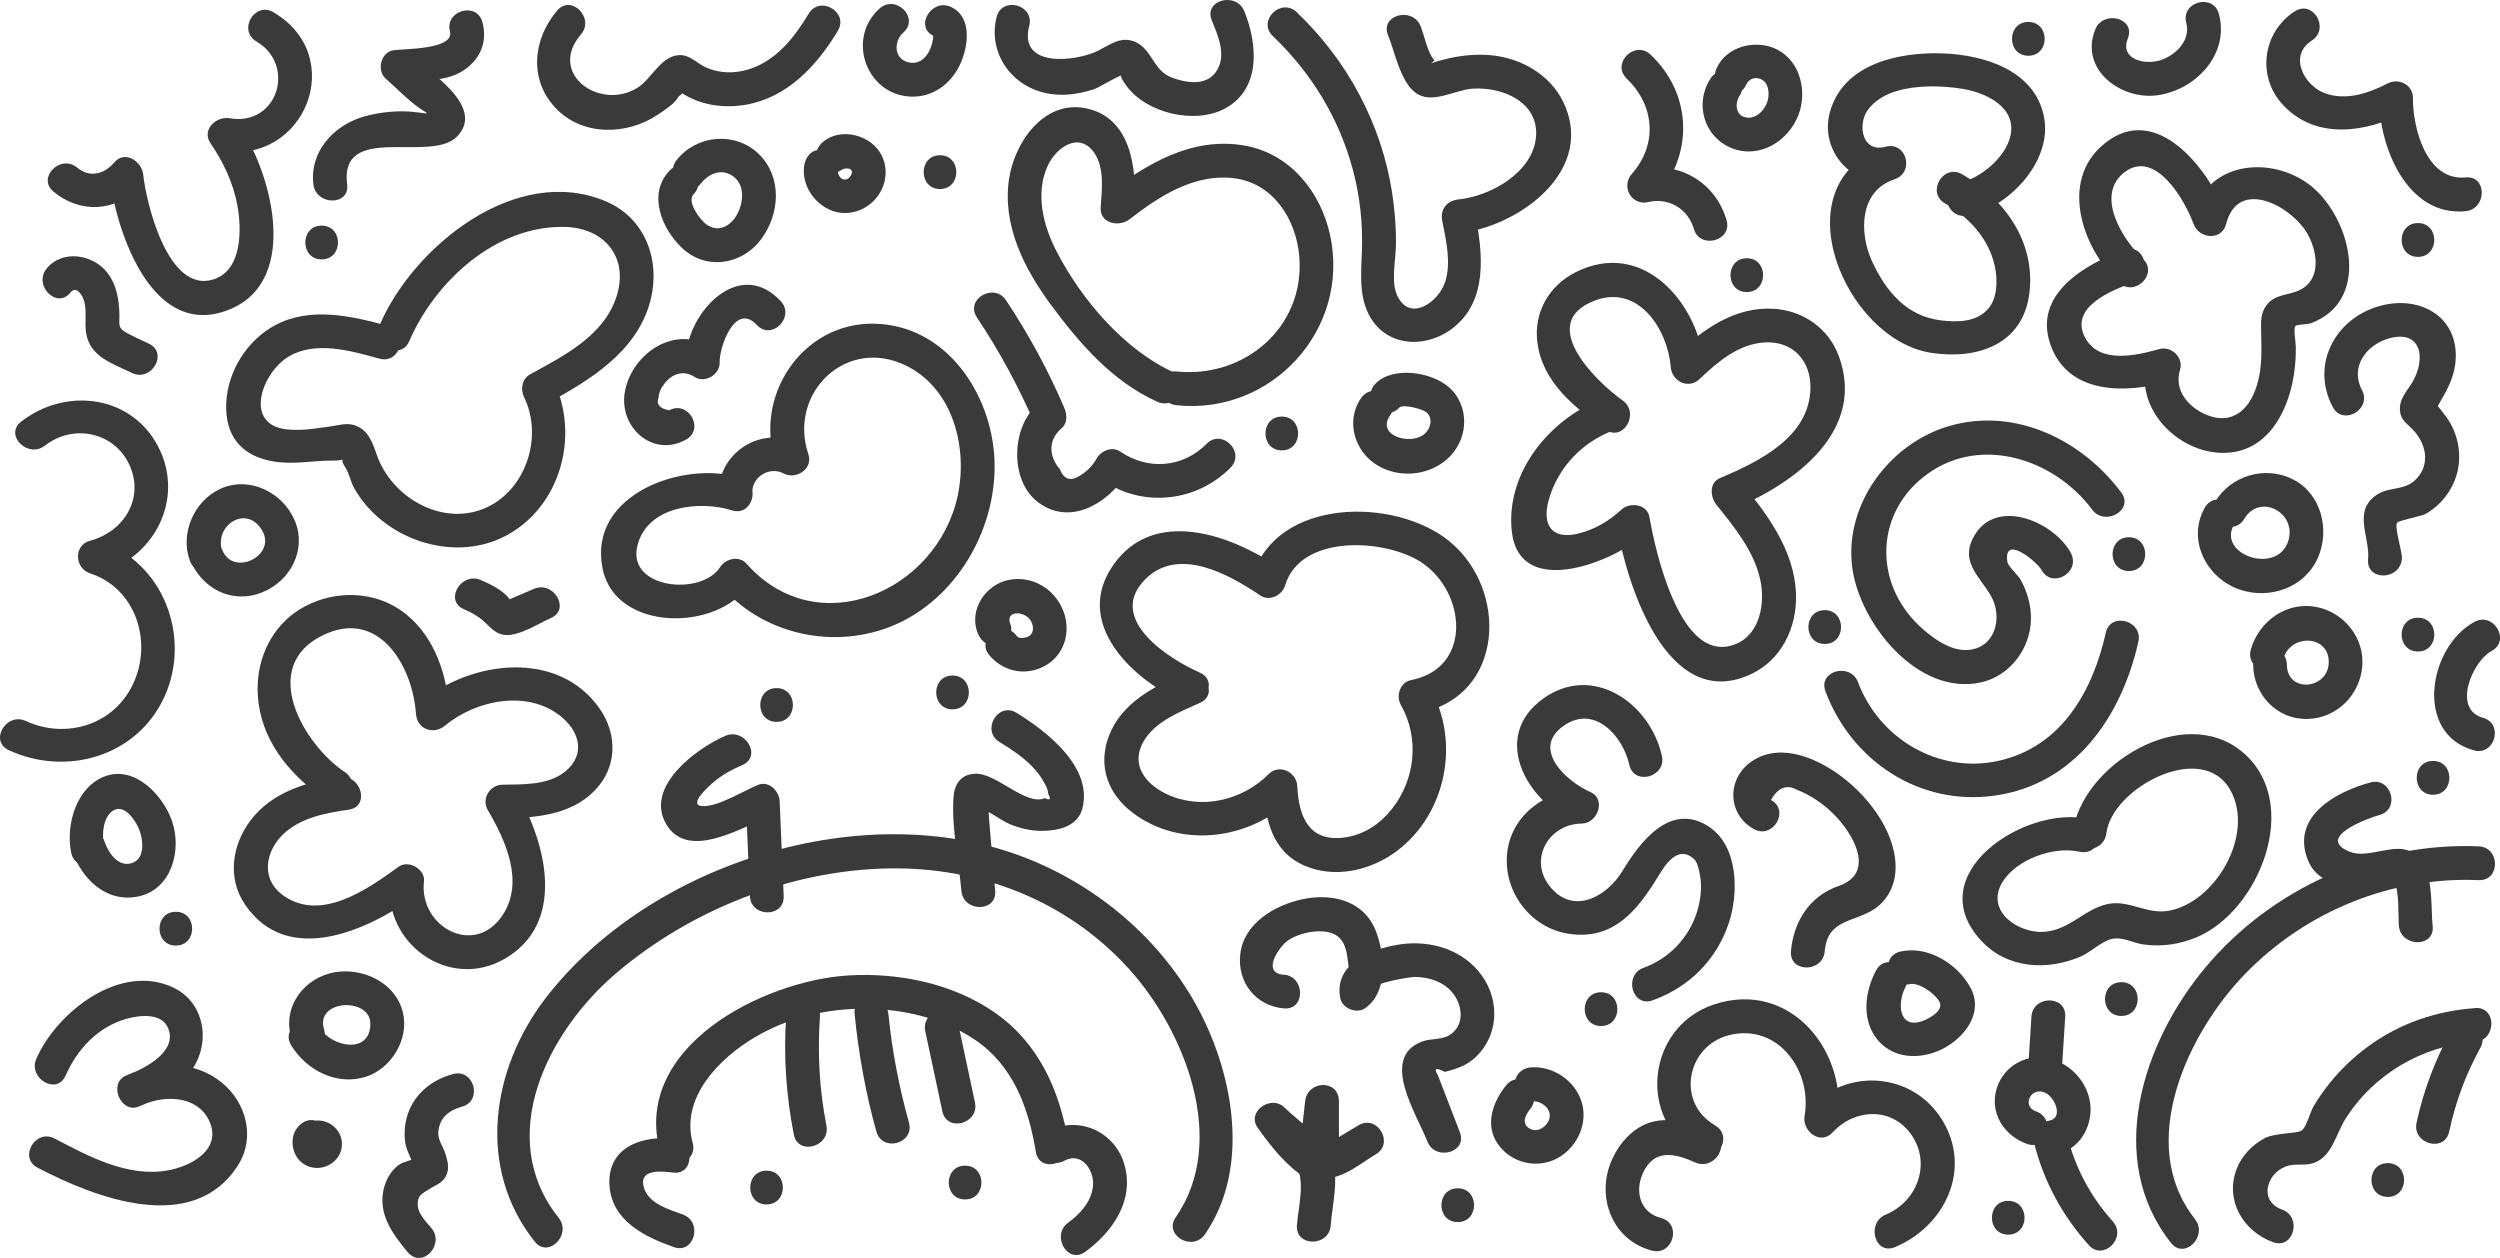
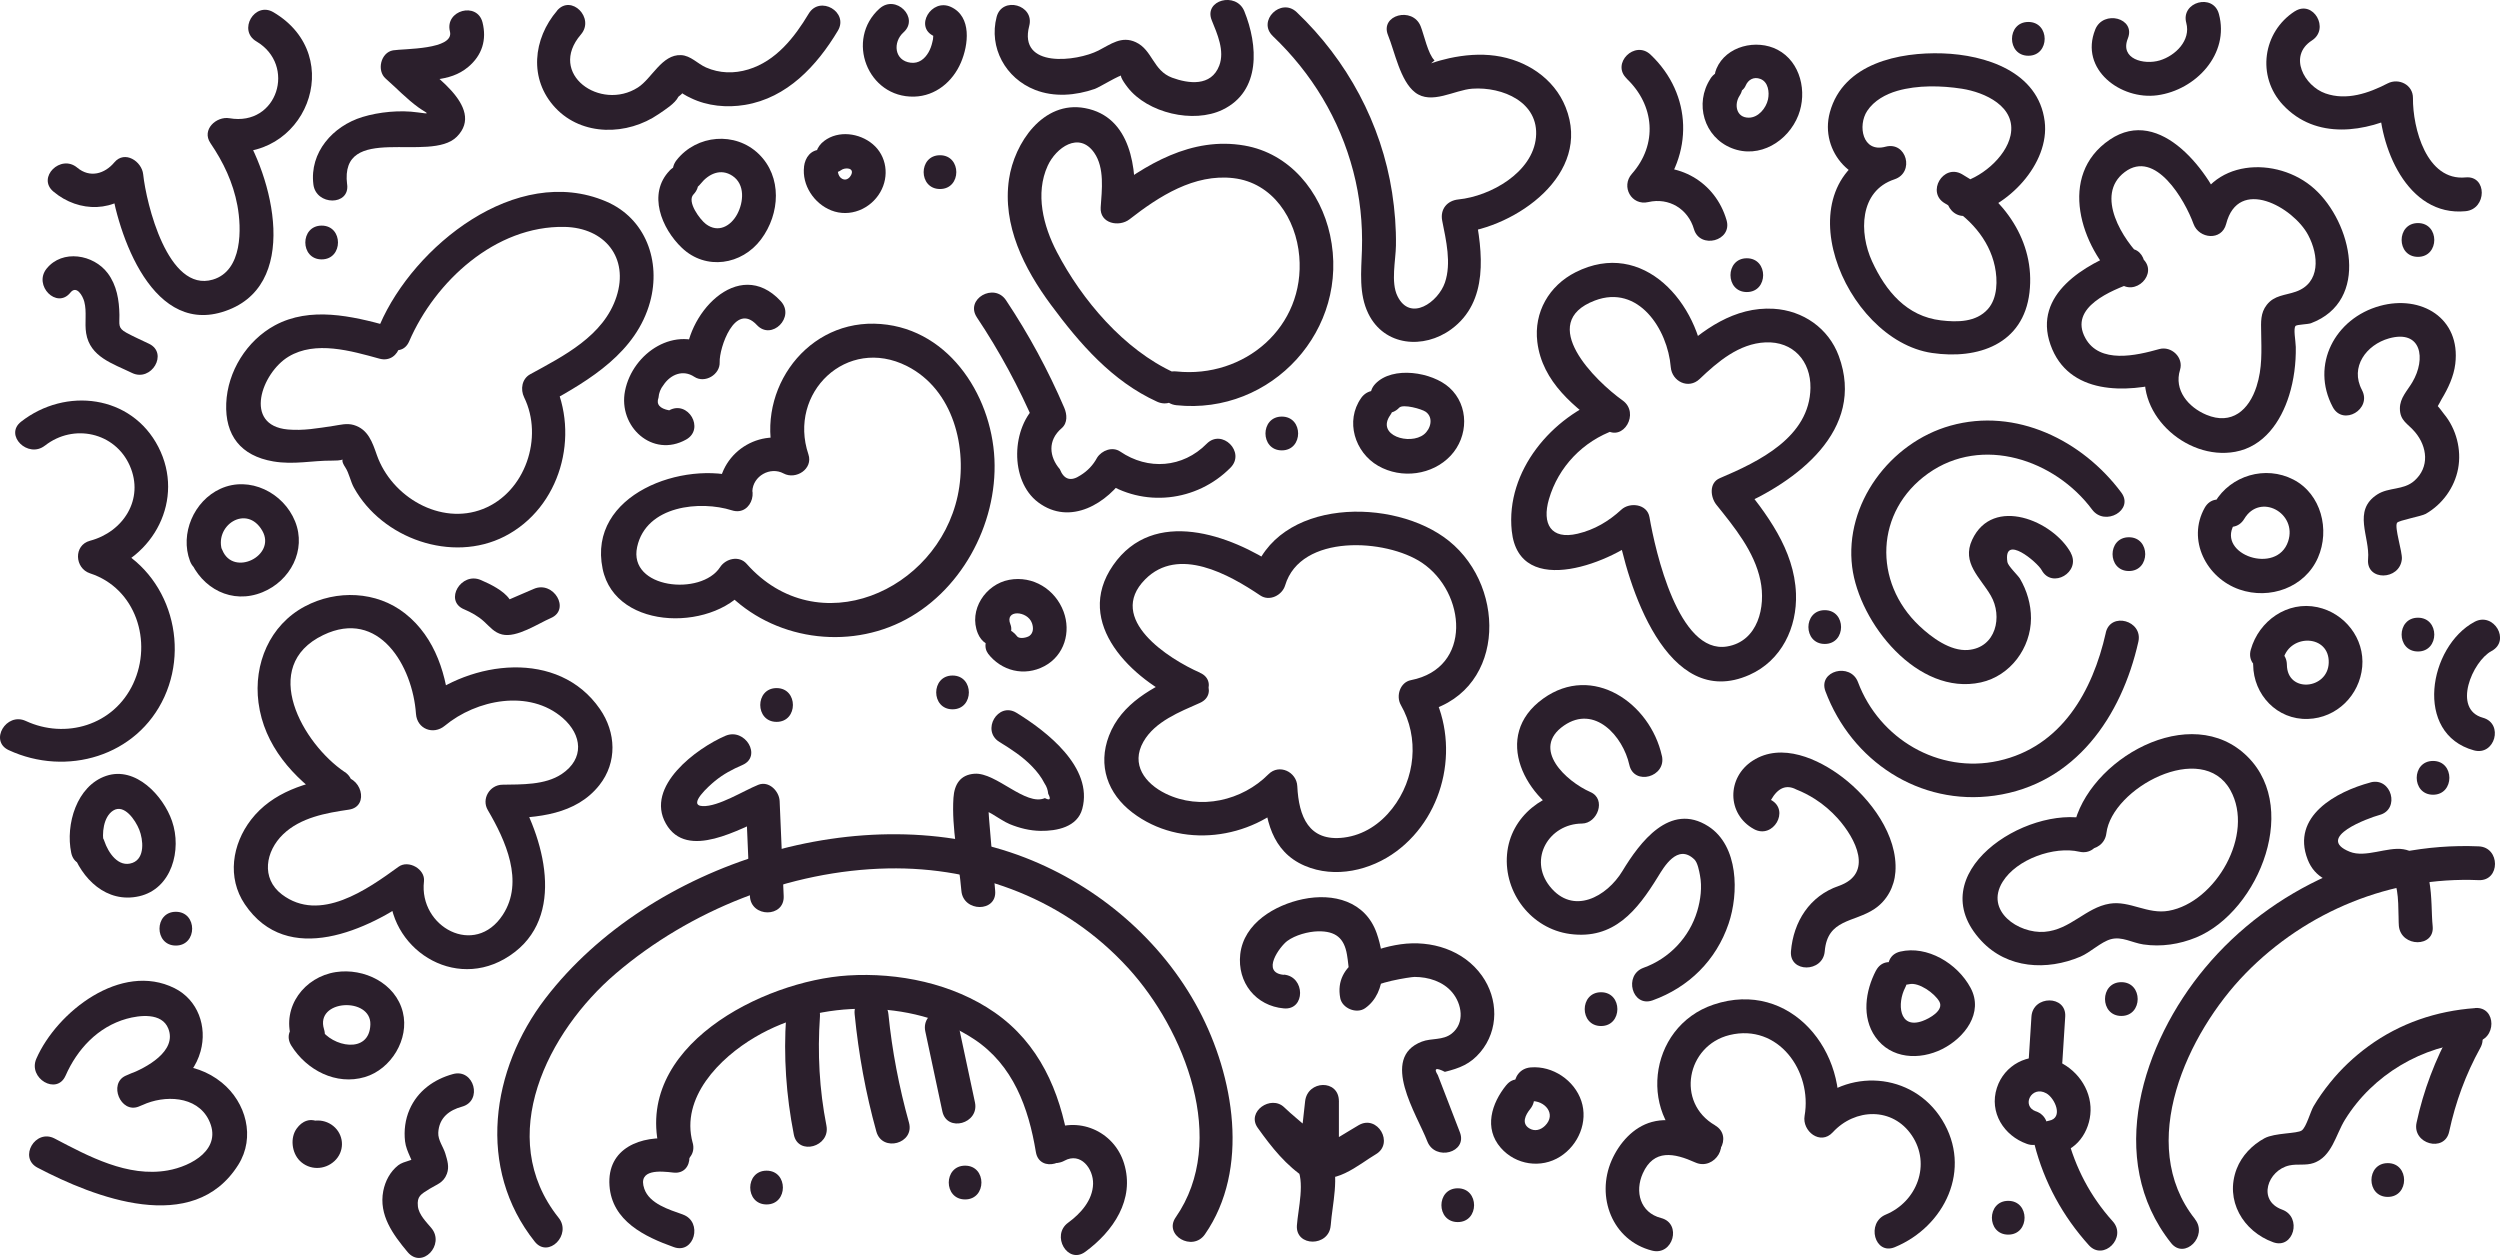
<svg xmlns="http://www.w3.org/2000/svg" id="Layer_2" data-name="Layer 2" viewBox="0 0 444.02 223.37">
  <defs>
    <style>
      .cls-1 {
-         fill: #3a3a3a;
+         fill: #2b1f2c;
        stroke-width: 0px;
      }
    </style>
  </defs>
  <path class="cls-1" d="M11.64,191.06c2.07-4.72,5.75-8.69,10.85-10.12,2.28-.63,6.26-1.14,7.4,1.74,1.61,4.05-4.01,6.99-6.89,8.1l2.31,5.48c3.86-1.79,9.62-1.68,11.76,2.63,2.56,5.18-3.06,8.25-7.29,8.99-7.1,1.25-14.02-2.49-20.08-5.67-3.42-1.79-6.45,3.39-3.03,5.18,10.06,5.27,27.65,12.22,35.65-.51,3.08-4.89,1.39-11.09-2.92-14.6-4.97-4.05-11.58-3.77-17.11-1.21-3.05,1.41-.87,6.71,2.31,5.48,4.74-1.84,9.58-4.59,11.03-9.85,1.2-4.38-.48-9.12-4.63-11.19-9.49-4.74-20.89,4.2-24.54,12.51-1.54,3.5,3.63,6.56,5.18,3.03h0Z" />
  <path class="cls-1" d="M52.71,200.42c-1.22,1.65-.89,4.32.53,5.74,1.71,1.71,4.42,1.68,6.17.05s1.75-4.3.1-5.94-4.41-1.71-5.97-.03c-1.07,1.15-1.22,3.12,0,4.24s3.1,1.23,4.24,0c.3-.32-.66.42-.29.23l-.72.3c.09-.04.18-.06.28-.08l-.8.11c.14-.01.26-.01.4,0l-.8-.11c.1.02.2.05.3.08l-.72-.3c.31.14.48.42-.17-.2.2.21.11.08-.27-.38.04.06.07.12.09.18l-.3-.72c.03.06.04.13.06.19l-.11-.8c.01.12.01.22,0,.33l.11-.8c-.02.12-.05.21-.1.32l.3-.72c-.22.42.59-.6.16-.2-.15.14.73-.45.17-.18l.72-.3c-.15.06-.29.1-.45.12l.8-.11c-.12,0-.23,0-.34,0l.8.11c-.12-.02-.22-.05-.33-.1l.72.3c-.26-.15-.15-.05.32.28-.14-.15-.12-.1.08.14.35.47.06.05,0-.09l.3.72c-.05-.15-.09-.29-.12-.45l.11.8c-.01-.16-.01-.31,0-.47l-.11.8c.03-.16.07-.3.13-.45l-.3.72c.06-.11.11-.2.18-.3.43-.59.49-1.64.3-2.31s-.73-1.45-1.38-1.79c-.7-.37-1.54-.55-2.31-.3s-1.3.72-1.79,1.38h0Z" />
  <path class="cls-1" d="M61.21,137.11c-7.39-4.98-15.33-18.78-3.8-24.32,9.9-4.76,15.88,5.49,16.47,13.99.19,2.71,3.09,3.81,5.12,2.12,5.59-4.64,15-6.56,20.95-1.38,3.45,3.01,3.88,7.24-.19,9.96-2.97,1.98-7.13,1.83-10.53,1.89-2.26.03-3.76,2.53-2.59,4.51,3.14,5.35,6.51,12.69,2.67,18.59-4.96,7.63-14.95,2.15-14.01-5.94.25-2.18-2.77-3.86-4.51-2.59-5.56,4.03-13.98,10.04-20.73,4.91-3.75-2.86-2.89-7.67.21-10.66s7.63-3.8,11.69-4.39c3.81-.55,2.19-6.33-1.6-5.79-5.9.85-11.99,2.67-15.78,7.59-3.35,4.36-4.28,10.28-1.1,15,7.58,11.26,21.96,4.58,30.33-1.48l-4.51-2.59c-1.26,10.95,10.36,19.45,20.27,13.8,11.09-6.32,7.44-20.63,2.25-29.48l-2.59,4.51c6.22-.1,13.06-.65,17.22-5.91,3.21-4.06,2.97-9.37.1-13.52-7.38-10.69-22.95-8.6-31.78-1.27l5.12,2.12c-.46-6.66-2.49-13.52-7.94-17.82-5.07-4-12.18-4.25-17.8-1.26-6.25,3.32-9.14,10.22-8.24,17.1.99,7.6,6.15,13.35,12.29,17.49,3.21,2.16,6.22-3.03,3.03-5.18h0Z" />
  <path class="cls-1" d="M51.74,185.71c2.71,4.35,7.95,7.11,13.08,5.58,4.65-1.39,7.91-6.74,6.73-11.51-1.27-5.17-6.9-7.89-11.9-7.13-5.58.85-9.61,6.16-7.89,11.75,1.14,3.68,6.93,2.11,5.79-1.6-1.64-5.31,8.37-5.78,8.23-.85-.15,5.37-6.84,3.98-8.86.73s-7.23-.26-5.18,3.03h0Z" />
  <path class="cls-1" d="M121.27,215.7c-2.39-.85-5.92-1.89-6.84-4.57-1.22-3.55,2.88-3.14,5.16-2.87,3.83.44,3.8-5.57,0-6-5.67-.65-11.82,1.59-11.34,8.33.44,6.26,6.23,9.06,11.43,10.91,3.64,1.3,5.21-4.5,1.6-5.79h0Z" />
  <path class="cls-1" d="M123.02,202.96c-2.18-8.01,4.76-15.04,11.11-18.77,5.89-3.47,12.72-5.08,19.53-5.03s13.71,1.67,19.36,5.42c6.92,4.59,9.66,12.15,10.96,20.03.63,3.8,6.41,2.19,5.79-1.6-1.52-9.24-5.22-17.7-13.1-23.18-7.42-5.16-17.14-7.14-26.05-6.58-15.09.94-38.44,12.7-33.38,31.32,1.01,3.72,6.8,2.14,5.79-1.6h0Z" />
  <path class="cls-1" d="M189.05,206.15c2.89-1.58,5.16,1.42,5.09,4.13-.08,2.91-2.21,5.26-4.43,6.88-3.09,2.25-.1,7.46,3.03,5.18,4.96-3.62,8.87-9.31,6.9-15.71-1.78-5.8-8.29-8.56-13.61-5.66-3.39,1.85-.37,7.03,3.03,5.18h0Z" />
  <path class="cls-1" d="M139.63,180.55c-.49,7.06,0,14.02,1.36,20.96.74,3.79,6.53,2.18,5.79-1.6-1.26-6.42-1.6-12.84-1.15-19.37.27-3.85-5.73-3.84-6,0h0Z" />
  <path class="cls-1" d="M151.79,180.13c.7,7.07,1.96,14.01,3.86,20.85,1.04,3.71,6.83,2.14,5.79-1.6-1.76-6.32-3-12.73-3.65-19.26-.38-3.81-6.38-3.85-6,0h0Z" />
  <path class="cls-1" d="M164.34,183.18c1.01,4.74,2.02,9.47,3.03,14.21.81,3.77,6.59,2.18,5.79-1.6-1.01-4.74-2.02-9.47-3.03-14.21-.81-3.77-6.59-2.18-5.79,1.6h0Z" />
  <path class="cls-1" d="M136.15,213.92c3.86,0,3.87-6,0-6s-3.87,6,0,6h0Z" />
  <path class="cls-1" d="M171.41,213.03c3.86,0,3.87-6,0-6s-3.87,6,0,6h0Z" />
  <path class="cls-1" d="M99.21,216.28c-11.45-14.38-1.87-33.09,10.13-43.35,13.21-11.29,30.93-18.34,48.33-18.69,16.22-.32,31.68,5.63,42.7,17.69,10,10.94,17.89,30.67,8.45,44.27-2.21,3.18,2.99,6.18,5.18,3.03,8.05-11.6,5.15-28.12-1.08-39.87-6.55-12.35-17.86-21.99-30.84-27.03-28.54-11.08-66.69.88-85.2,24.98-9.68,12.6-12.26,30.22-1.9,43.22,2.4,3.02,6.63-1.25,4.24-4.24h0Z" />
  <path class="cls-1" d="M128.83,130.69c-5.07,2.18-14.32,8.97-10.56,15.6s13.26.79,18-1.12l-3.8-2.89c.24,5.62.48,11.25.72,16.87.16,3.85,6.17,3.87,6,0-.24-5.62-.48-11.25-.72-16.87-.07-1.75-1.89-3.66-3.8-2.89-2.61,1.05-7.08,3.9-9.87,3.78s1.15-3.61,2.16-4.44c1.51-1.24,3.11-2.09,4.9-2.86,3.54-1.52.48-6.69-3.03-5.18h0Z" />
  <path class="cls-1" d="M177.51,131.78c2.07,1.27,4.11,2.59,5.8,4.35.88.91,1.64,1.88,2.21,3.01.38.56.59,1.17.65,1.84.52.99.32,1.24-.59.77-3.42,1.48-8.64-4.58-12.48-4.33-2.55.17-3.6,1.89-3.76,4.29-.35,5.31.95,11.2,1.41,16.51.33,3.82,6.33,3.85,6,0-.26-3.06-.52-6.12-.78-9.17-.1-1.22-.21-2.45-.31-3.67-.03-.38-.18-3.75-.39-3.39l-2.59,1.49c2.25-.27,4.7,2.09,6.65,2.89,1.73.71,3.57,1.17,5.46,1.2,2.93.04,6.56-.68,7.43-3.91,2-7.39-6.41-13.83-11.68-17.06-3.3-2.02-6.32,3.16-3.03,5.18h0Z" />
  <path class="cls-1" d="M169.18,125.98c3.86,0,3.87-6,0-6s-3.87,6,0,6h0Z" />
  <path class="cls-1" d="M137.93,128.21c3.86,0,3.87-6,0-6s-3.87,6,0,6h0Z" />
  <path class="cls-1" d="M236.35,217.61c.26-3.65,1.61-8.69.06-12.19s-5.7-6.2-8.32-8.75c-2.35-2.28-6.76.77-4.71,3.64,2.5,3.5,5.03,6.71,8.68,9.07,2.1,1.35,4.28-.49,4.51-2.59.41-3.73.83-7.47,1.24-11.2h-6c0,3.2-1.47,10.15,1.25,12.62,3.33,3.02,8.48-1.56,11.28-3.19,3.34-1.94.32-7.13-3.03-5.18-2.22,1.29-4.42,2.8-6.79,3.81l2.31-.3c.93,1.99,1.25,1.97.97-.07v-2.31c0-1.79,0-3.59,0-5.38,0-3.95-5.58-3.75-6,0s-.83,7.47-1.24,11.2l4.51-2.59c-2.76-1.79-4.63-4.26-6.53-6.91l-4.71,3.64c1.98,1.93,4.92,3.91,6.4,6.23,1.64,2.56.31,7.58.11,10.48-.27,3.85,5.73,3.84,6,0h0Z" />
  <path class="cls-1" d="M7.99,79.14c5.07-3.97,12.44-2.37,15.06,3.57s-1.16,11.77-7.06,13.33c-2.96.79-2.74,4.89,0,5.79,8.14,2.65,11.15,12.14,7.67,19.59s-12.06,9.89-19.08,6.63c-3.48-1.61-6.53,3.56-3.03,5.18,10.24,4.75,22.82,1.13,27.65-9.47s-.13-23.98-11.62-27.71v5.79c9.75-2.59,15.31-13.18,10.55-22.45s-16.48-10.68-24.39-4.49c-3.04,2.38,1.24,6.6,4.24,4.24h0Z" />
  <path class="cls-1" d="M12.75,150.99c1.71,5.09,6.18,9.51,11.97,8.19s7.61-8.24,5.83-13.36c-1.56-4.5-6.46-9.78-11.69-8.02s-7.26,8.63-6.21,13.67c.79,3.78,6.58,2.18,5.79-1.6-.37-1.79-.1-4.78,1.65-5.9,1.96-1.26,3.96,1.67,4.65,3.41s1.05,5.03-1.2,5.87c-2.53.93-4.33-1.85-5-3.85-1.22-3.64-7.02-2.08-5.79,1.6h0Z" />
  <path class="cls-1" d="M31.23,167.94c3.86,0,3.87-6,0-6s-3.87,6,0,6h0Z" />
  <path class="cls-1" d="M68.98,57.91c-6.48-1.78-13.88-3.52-20.17-.12-4.98,2.7-8.4,8.19-8.63,13.85s2.56,9.32,8.35,10.31c3.69.63,6.91-.17,10.5-.14,3.21.03.87-.95,2.31,1.22.66,1,.92,2.5,1.52,3.58,5,9.05,17.41,13.44,26.76,8.66,9.96-5.1,13.44-17.97,8.65-27.72l-1.08,4.1c7.6-4.16,15.83-9.11,18.27-18.03,1.96-7.2-.75-14.85-7.86-17.86-15.92-6.74-34.11,7.99-40.11,21.84-1.52,3.51,3.65,6.57,5.18,3.03,4.6-10.64,15.32-20.58,27.61-20.33,7.09.15,11.47,5.43,9.21,12.4s-9.42,10.54-15.32,13.77c-1.49.82-1.77,2.68-1.08,4.1,3.48,7.1.23,16.86-7.31,19.83s-16.22-2.13-18.84-9.56c-.79-2.25-1.54-4.6-4.12-5.36-1.23-.36-2.43-.01-3.64.17-2.72.4-5.3.88-8.07.63-7.98-.73-4.64-10.06.14-12.94s11.09-1.03,16.14.36c3.73,1.03,5.32-4.76,1.6-5.79h0Z" />
  <path class="cls-1" d="M118.93,30.3c-3.95,4.11-1.44,10.29,2.2,13.74,4.24,4.02,10.63,3.03,14.04-1.53s3.75-11.13-.41-15.16-11-3.45-14.58,1.07c-2.37,3,1.85,7.27,4.24,4.24,1.42-1.79,3.59-2.82,5.68-1.42,2.26,1.51,1.97,4.67.84,6.79s-3.38,3.42-5.57,1.76c-1.04-.79-3.43-3.97-2.2-5.26,2.68-2.79-1.56-7.03-4.24-4.24h0Z" />
  <path class="cls-1" d="M142.81,29.57c-.41,3.31,1.78,6.6,4.83,7.8,3.29,1.3,6.98-.23,8.71-3.25,1.62-2.81,1.16-6.42-1.36-8.53-2.35-1.97-6.07-2.48-8.61-.56-1.29.97-1.96,2.59-1.08,4.1.74,1.27,2.8,2.06,4.1,1.08.68-.51,2.43-.45,1.76.89-.23.46-.73.89-1.27.77-1.04-.23-1.19-1.47-1.09-2.29.2-1.61-1.52-3-3-3-1.79,0-2.8,1.38-3,3h0Z" />
  <path class="cls-1" d="M166.95,33.57c3.86,0,3.87-6,0-6s-3.87,6,0,6h0Z" />
  <path class="cls-1" d="M131.56,84.87c-10.06-3.2-27.26,2.88-24.53,16.15,2.32,11.31,20.58,11.14,26.02,2.76l-4.71.61c7.78,8.78,21.03,11.23,31.58,6.13,10.64-5.15,17.24-17.3,16.7-28.98s-8.58-23.8-21.36-24.05-21.49,12.87-17.47,24.81l4.41-3.39c-6.46-3.49-14.31,1.02-14.58,8.35-.14,3.86,5.86,3.86,6,0,.1-2.71,3.18-4.45,5.55-3.17,2.17,1.17,5.28-.79,4.41-3.39-3.68-10.93,6.81-21.09,17.51-15.68,8.26,4.18,10.82,14.58,9,23.05-3.67,16.99-24.89,26.28-37.49,12.06-1.34-1.52-3.72-.92-4.71.61-3.35,5.16-16.34,3.83-14.73-3.59s11.27-8.28,16.83-6.51c3.69,1.17,5.27-4.62,1.6-5.79h0Z" />
  <path class="cls-1" d="M33.69,99.3c2.12,5.23,7.51,8.11,12.94,5.88,4.93-2.02,7.84-7.47,5.78-12.58s-8.1-8.14-13.26-5.79c-4.7,2.14-7.24,7.99-5.4,12.85,1.35,3.58,7.15,2.03,5.79-1.6-1.76-4.66,4.27-8.65,7.05-3.79,2.53,4.43-5.16,8.23-7.1,3.43-1.43-3.53-7.24-1.99-5.79,1.6h0Z" />
  <path class="cls-1" d="M118.85,72.88c-1.7-.32-2.33-1.08-1.89-2.26.06-.83.35-1.57.88-2.24,1.27-1.9,3.48-2.78,5.47-1.46,1.87,1.24,4.6-.39,4.51-2.59-.1-2.51,2.7-10.8,6.6-6.61,2.63,2.84,6.87-1.42,4.24-4.24-7.58-8.16-17.16,2.64-16.84,10.85l4.51-2.59c-6.28-4.17-13.97.87-15.32,7.68-1.26,6.34,4.88,11.99,10.85,8.65,3.37-1.89.35-7.07-3.03-5.18h0Z" />
  <path class="cls-1" d="M82.39,108.2c1.3.56,2.52,1.22,3.57,2.18s1.82,1.97,3.22,2.31c2.6.63,6.35-1.92,8.66-2.92,3.54-1.52.48-6.7-3.03-5.18-1.08.46-2.15.93-3.23,1.39-.54.23-1.08.46-1.61.7,1.19.51,1.36.41.51-.28-1.04-1.52-3.43-2.67-5.07-3.38-3.51-1.52-6.57,3.65-3.03,5.18h0Z" />
  <path class="cls-1" d="M76.63,218.13c-.92-1.1-2.25-2.39-2.41-3.89-.18-1.79.51-2.11,2.09-3.1,1.28-.8,2.44-1.03,3.06-2.66.46-1.23.09-2.38-.27-3.58s-1.32-2.4-1.26-3.71c.13-2.69,1.98-4.03,4.22-4.64,3.72-1.02,2.14-6.81-1.6-5.79-3.4.93-6.28,3-7.72,6.3-.77,1.77-1.02,3.73-.8,5.65s1.53,3.53,1.79,5.4l.77-2.92c-.7.89-2.77.97-3.78,1.78-1.43,1.13-2.3,2.79-2.65,4.56-.82,4.28,1.72,7.72,4.31,10.83s6.7-1.3,4.24-4.24h0Z" />
  <path class="cls-1" d="M213.12,119.47c-5.52-2.42-16.7-9.54-9.73-16.57,5.91-5.96,14.92-.86,20.45,2.86,1.65,1.11,3.88-.04,4.41-1.79,2.76-9.23,17.94-8.29,24.29-4.03,7.85,5.27,9.03,18.71-1.95,20.86-1.94.38-2.69,2.83-1.79,4.41,3.33,5.82,2.59,13.13-1.53,18.4-2.14,2.74-5.09,4.71-8.58,5.15-6.26.78-8.02-3.75-8.28-9.13-.12-2.54-3.22-4.03-5.12-2.12-4.67,4.71-12.13,6.44-18.25,3.45-3.66-1.79-6.26-5.19-3.96-9.23,2.05-3.6,6.47-5.3,10.04-6.89s.47-6.73-3.03-5.18c-5.31,2.36-10.92,5.25-13.13,11.02-2.02,5.28-.23,10.29,4.17,13.64,8.53,6.51,21.03,4.85,28.39-2.57l-5.12-2.12c.28,5.8,1.44,11.6,7.32,14.13,5.39,2.32,11.73.84,16.3-2.56,8.88-6.61,11.4-19.49,5.95-29.02l-1.79,4.41c15.1-2.96,15.75-22,5.16-30.52-9.69-7.8-30.69-7.67-34.88,6.31l4.41-1.79c-8.36-5.62-21.99-10.55-29.17-.2s3.47,20.35,12.4,24.28c3.5,1.54,6.56-3.63,3.03-5.18h0Z" />
  <path class="cls-1" d="M228.03,173.14c-4.18-.37-.7-5.06.6-6.02,1.41-1.04,3.71-1.67,5.46-1.71,3.16-.06,4.65,1.23,5.14,4.13.1.59.64,4.06.19,4.37l4.41,1.79c-.21-1.1,6.69-2.19,7.4-2.19,2.46,0,5.06.8,6.69,2.74,1.72,2.04,2.3,5.44-.08,7.32-1.58,1.25-3.59.77-5.31,1.43-7.55,2.89-.85,12.98.97,17.71,1.38,3.56,7.18,2.02,5.79-1.6-.95-2.46-1.9-4.92-2.85-7.39-.36-.92-.71-1.85-1.07-2.77-.76-1.2-.34-1.39,1.25-.58,2.62-.66,4.51-1.36,6.32-3.52,3.29-3.93,3.17-9.47.27-13.55-3.26-4.59-9.02-6.35-14.43-5.59-5.12.73-11.93,3.38-10.74,9.57.35,1.81,2.89,2.85,4.41,1.79,4.03-2.83,3.55-9.1,2.06-13.33-2-5.68-7.68-7.18-13.13-6.04-4.94,1.04-10.47,4.26-11.1,9.76-.57,5.04,2.78,9.21,7.75,9.64,3.85.34,3.82-5.66,0-6h0Z" />
  <path class="cls-1" d="M258.91,217.05c3.86,0,3.87-6,0-6s-3.87,6,0,6h0Z" />
  <path class="cls-1" d="M45.53,7.35c7.14,4.21,3.78,15.13-4.77,13.65-2.34-.4-5,2.04-3.39,4.41,2.31,3.4,4.03,7,4.79,11.07s.95,11.61-4.36,13.18c-7.99,2.37-11.83-13.56-12.37-18.7-.24-2.3-3.27-4.32-5.12-2.12-1.71,2.04-4.34,2.82-6.59.94-2.94-2.47-7.2,1.75-4.24,4.24,4.56,3.84,11.1,3.79,15.07-.94l-5.12-2.12c.97,9.25,6.99,28.36,19.97,24.48,14.28-4.26,9.08-24.31,3.15-33.06l-3.39,4.41c14.96,2.58,22.76-16.75,9.4-24.62-3.33-1.96-6.36,3.22-3.03,5.18h0Z" />
  <path class="cls-1" d="M12.51,51.96c1.09-1.35,2.18.56,2.46,1.62.48,1.83.03,3.74.33,5.6.68,4.22,4.73,5.4,8.15,7.06s6.5-3.49,3.03-5.18c-1.34-.65-2.73-1.25-4.04-1.97-1.57-.86-1.2-1.46-1.23-3.16-.04-2.62-.47-5.27-2.08-7.41-2.5-3.33-8.05-4.3-10.86-.8-2.39,2.98,1.83,7.26,4.24,4.24h0Z" />
  <path class="cls-1" d="M57.13,46.07c3.86,0,3.87-6,0-6s-3.87,6,0,6h0Z" />
  <path class="cls-1" d="M61.65,32.76c-1.38-11.09,14.74-3.72,19.48-8.47,5.33-5.35-5.25-11.8-8.41-14.58l-1.32,5.01c4.07-.7,8.37.02,11.76-2.83,2.48-2.08,3.31-4.83,2.54-7.91-.95-3.74-6.73-2.16-5.79,1.6.83,3.28-8.27,3.05-10.1,3.36-2.19.38-2.93,3.6-1.32,5.01,1.91,1.68,3.77,3.65,5.84,5.14,1.45,1.04,2.47,1.25-.17.87-3.1-.44-6.81-.09-9.79.82-5.26,1.61-9.42,6.29-8.71,11.98.47,3.78,6.48,3.83,6,0h0Z" />
  <path class="cls-1" d="M98.96,1.88c-4.29,5-5.08,12.19-.32,17.27s12.78,4.95,18.35,1.11c1.13-.78,2.9-1.86,3.5-3.08,1.44-1.1,1.34-1.55-.3-1.34.76.64,1.6,1.16,2.5,1.57,2.95,1.44,6.41,1.75,9.62,1.22,7.49-1.24,12.77-6.94,16.5-13.17,1.99-3.32-3.2-6.34-5.18-3.03-2.52,4.21-5.81,8.41-10.71,9.9-2.52.77-5.12.71-7.53-.35-1.5-.66-2.71-2.11-4.43-2.19-3.4-.16-5.17,4.14-7.65,5.74-6.64,4.27-16.17-2.39-10.13-9.41,2.5-2.92-1.72-7.18-4.24-4.24h0Z" />
  <path class="cls-1" d="M175.45,116.05c2.39,3.13,6.49,4.16,10.05,2.26s4.74-6.09,3.4-9.68c-1.47-3.95-5.43-6.43-9.65-5.65s-7.27,5.38-5.58,9.51c.61,1.5,2,2.56,3.69,2.1,1.42-.39,2.71-2.18,2.1-3.69-1.1-2.7,3.03-2.46,3.82-.24.29.81.28,1.72-.42,2.26-.41.32-1.79.64-2.21.1-.98-1.28-2.58-1.97-4.1-1.08-1.26.74-2.07,2.81-1.08,4.1h0Z" />
  <path class="cls-1" d="M208.55,66.18c-8.89-4.04-16.39-12.88-20.85-21.44-2.4-4.6-3.88-10.35-1.62-15.3,1.47-3.21,5.57-6.17,8.26-2.31,1.87,2.69,1.36,6.61,1.15,9.7-.19,2.89,3.28,3.55,5.12,2.12,5.25-4.09,11.49-8.12,18.46-7.31s11.12,7.19,11.69,13.88c1.07,12.56-9.75,21.73-21.83,20.45-3.84-.41-3.81,5.6,0,6,16.92,1.8,30.94-13.47,27.3-30.23-1.68-7.74-7.15-14.49-15.2-15.89-9.39-1.63-17.56,3.32-24.67,8.85l5.12,2.12c.46-6.77-.54-16.09-8.79-17.62-7.43-1.38-12.53,6.21-13.48,12.6-1.22,8.22,2.69,15.91,7.44,22.33,5.12,6.92,10.89,13.59,18.87,17.22,3.49,1.58,6.54-3.58,3.03-5.18h0Z" />
  <path class="cls-1" d="M173.49,56.35c4.04,6.06,7.47,12.4,10.34,19.09l.47-3.64c-4.68,4-5.06,13.56.09,17.42,5.71,4.27,12.34.16,15.64-4.93l-4.1,1.08c7.11,4.85,16.61,3.77,22.62-2.31,2.72-2.75-1.52-7-4.24-4.24-4.24,4.29-10.42,4.74-15.35,1.38-1.38-.94-3.27-.21-4.1,1.08-.7,1.31-1.69,2.36-2.96,3.14-1.7,1.14-2.92.78-3.67-1.09-1.87-2.18-2.21-5.1.32-7.27,1.1-.94.97-2.47.47-3.64-2.87-6.69-6.31-13.03-10.34-19.09-2.13-3.2-7.33-.2-5.18,3.03h0Z" />
  <path class="cls-1" d="M227.66,79.99c3.86,0,3.87-6,0-6s-3.87,6,0,6h0Z" />
  <path class="cls-1" d="M226.05,6.4c6.92,6.58,11.88,14.76,14.3,24.02,1.2,4.58,1.69,9.27,1.54,14-.12,3.76-.58,7.78,1.14,11.29,2.84,5.79,9.83,6.35,14.71,2.78,6.72-4.91,5.61-13.72,4.19-20.88l-2.89,3.8c10.21-1.02,23.78-10.48,19.03-22.36-2.07-5.19-7.07-8.4-12.48-9.15-2.74-.38-5.51-.14-8.2.44-1.09.24-2.16.54-3.21.91l.61-.52c-1.17-1.1-1.87-4.58-2.48-6.09-1.44-3.53-7.25-1.98-5.79,1.6,1.2,2.93,2.16,8.12,4.81,10.17,2.91,2.26,7-.44,10.17-.66,5.36-.37,11.88,2.39,11.3,8.64s-8.08,10.46-13.76,11.03c-2.03.2-3.3,1.75-2.89,3.8.68,3.45,1.66,7.52.48,10.97s-6.16,7.07-8.44,2.38c-1.19-2.44-.3-6.34-.26-8.93.05-3.16-.2-6.3-.68-9.42-1.9-12.27-7.98-23.53-16.95-32.06-2.8-2.66-7.05,1.57-4.24,4.24h0Z" />
  <path class="cls-1" d="M241.74,70.71c-2.86,4.06-1.12,9.65,3.04,12.03s9.63,1.63,12.85-1.79,3.3-8.93-.2-12.1c-3.07-2.78-10.09-3.91-13.16-.68-2.66,2.8,1.58,7.05,4.24,4.24.67-.71,4.05.24,4.73.74,1.41,1.04.86,3.05-.33,4-2.48,1.98-8.55.22-5.99-3.42,2.23-3.16-2.97-6.16-5.18-3.03h0Z" />
  <path class="cls-1" d="M285.22,70.58c-9.54,3.36-17.84,13.05-16.72,23.72,1.29,12.35,18.29,5.47,23.69.48l-5.01-1.32c1.77,10.31,8.82,32.95,23.54,26.4,5.68-2.53,8.49-8.4,8.26-14.44-.3-7.84-5.2-14.15-9.9-20.01l-.61,4.71c10.54-4.49,22.98-13.7,18.11-26.9-1.82-4.93-6.35-8.07-11.57-8.38-6.92-.41-12.63,3.69-17.4,8.24l5.12,2.12c-.9-11.23-10.84-22.94-22.91-16.84-4.69,2.37-7.42,7.1-6.78,12.37.87,7.17,6.64,11.66,12.12,15.57,3.15,2.25,6.15-2.95,3.03-5.18-4.82-3.44-15.37-13.77-4.94-17.74,7.75-2.95,12.95,5.12,13.49,11.82.21,2.55,3.15,4,5.12,2.12,3.23-3.08,7-6.3,11.7-6.51,4.93-.22,8.06,3.33,7.99,8.08-.12,8.75-9.18,13.1-16.1,16.04-1.96.83-1.66,3.4-.61,4.71,3.2,3.99,6.75,8.3,7.82,13.44.99,4.7-.42,10.83-5.93,11.74-8.61,1.42-12.73-16.95-13.77-22.97-.4-2.35-3.5-2.72-5.01-1.32-2.22,2.05-4.77,3.56-7.74,4.26-4.78,1.13-6.37-1.77-5.11-6.12,1.68-5.78,6.07-10.32,11.72-12.31,3.62-1.27,2.06-7.07-1.6-5.79h0Z" />
  <path class="cls-1" d="M288.91,13.97c4.97,4.72,5.54,11.69.92,16.91-1.98,2.24-.07,5.71,2.92,5.01,3.67-.85,7.06,1.21,8.11,4.81s6.87,2.12,5.79-1.6c-1.99-6.82-8.59-10.6-15.49-9l2.92,5.01c6.73-7.61,6.53-18.33-.92-25.4-2.8-2.66-7.05,1.58-4.24,4.24h0Z" />
  <path class="cls-1" d="M310.25,51.87c3.86,0,3.87-6,0-6s-3.87,6,0,6h0Z" />
  <path class="cls-1" d="M349.44,38.31c7.06-1.33,14.66-9.22,13.71-16.77-1.12-8.83-10.53-11.81-18.15-12.06s-17.62,1.74-20,10.46c-1.93,7.05,4.35,13.85,11.48,11.91l-1.6-5.79c-18.95,6.28-7.44,34.33,8.26,36.63,8.17,1.2,16.23-1.55,17.31-10.73s-4.64-16.82-11.98-21.02c-3.36-1.92-6.38,3.26-3.03,5.18,4.22,2.41,7.83,6.29,8.86,11.19.51,2.43.5,5.64-1.24,7.59-2.09,2.34-5.41,2.35-8.34,2-6.08-.72-9.79-5.18-12.23-10.49-2.31-5.03-2.3-12.48,3.98-14.56,3.64-1.21,2.16-6.8-1.6-5.79-4.1,1.11-4.95-3.76-3.25-6.35,1.22-1.85,3.29-2.98,5.37-3.58,3.59-1.03,7.81-.94,11.47-.37,4.02.63,9.71,3.14,8.63,8.29-.84,3.97-5.51,7.76-9.25,8.46s-2.18,6.5,1.6,5.79h0Z" />
  <path class="cls-1" d="M303.79,13.98c-2.87,4.39-1.17,10.36,3.77,12.33s10.05-1.24,11.84-5.84c1.6-4.12.43-9.48-3.7-11.64-3.72-1.94-9.12-.68-10.84,3.36-.64,1.5-.44,3.2,1.08,4.1,1.25.75,3.47.41,4.1-1.08.45-1.06,1.45-1.64,2.62-1.19,1.4.53,1.63,2.35,1.35,3.64-.34,1.55-1.72,3.25-3.43,3.24-2.23,0-2.62-2.37-1.61-3.91,2.12-3.24-3.08-6.25-5.18-3.03h0Z" />
  <path class="cls-1" d="M380.59,45.96c-3.46-3.22-8.66-11.3-3.22-15.4s10.68,4.97,12.22,9.22c.96,2.64,5,3.06,5.79,0,2.17-8.48,11.95-2.98,14.57,1.97,1.91,3.6,2.22,8.53-2.21,10.06-1.92.67-3.79.61-5.14,2.33-1.15,1.46-1.03,3.09-1,4.84.05,3.35.23,6.38-.82,9.66-1.35,4.2-4.4,6.91-8.91,5.03-3.19-1.33-5.8-4.37-4.68-7.98.68-2.2-1.54-4.29-3.69-3.69-4.08,1.15-10.59,2.68-13.13-1.96-3-5.49,4.72-8.49,8.52-9.87,3.6-1.31,2.04-7.11-1.6-5.79-6.96,2.54-16.27,7.87-13.11,16.84s13.49,8.65,20.91,6.57l-3.69-3.69c-2.77,8.94,6.75,17.78,15.61,16.14,5.08-.94,8.09-5.34,9.55-10,.86-2.74,1.24-5.75,1.19-8.62-.02-1.07-.48-3.35-.02-3.75.28-.23,2.19-.27,2.71-.46,10.57-3.98,7.23-17.9.63-23.86s-18.91-5.44-21.49,4.63h5.79c-2.7-7.42-11.6-19.5-20.65-13.38-9.36,6.33-5.16,19.09,1.62,25.4,2.83,2.63,7.08-1.61,4.24-4.24h0Z" />
  <path class="cls-1" d="M215.21,3.59c.98,2.41,2.34,5.43,1.34,8.06-1.44,3.78-5.49,3.21-8.37,2.15-3.4-1.25-3.48-4.92-6.44-6.3-2.54-1.19-4.47.36-6.64,1.47-3.87,1.97-14.29,3.23-12.3-4.37.98-3.74-4.81-5.33-5.79-1.6-1.42,5.44,1.58,10.91,6.82,12.96,3.41,1.34,7.21,1.01,10.62-.17.83-.29,4.56-2.61,5.07-2.46-1.2-.36.51,1.87.76,2.19,3.54,4.56,11.68,6.47,16.86,3.97,6.87-3.31,6.29-11.51,3.86-17.5-1.44-3.53-7.24-1.99-5.79,1.6h0Z" />
  <path class="cls-1" d="M156.22,1.51c-6.12,5.49-2.15,15.86,6.15,15.65,3.8-.1,6.85-2.66,8.3-6.06,1.33-3.1,1.97-8.14-1.78-9.87-3.48-1.6-6.54,3.57-3.03,5.18-.13-.41-.17-.4-.11.01,0,.36-.05.72-.16,1.07-.14.63-.35,1.22-.67,1.79-.68,1.19-1.74,2.04-3.17,1.86-2.94-.36-3.21-3.66-1.28-5.39,2.88-2.58-1.37-6.81-4.24-4.24h0Z" />
  <path class="cls-1" d="M295.16,134.24c-2.06-9.35-12.27-16.48-21.07-10.17-9.3,6.66-3.13,18.08,5.36,21.78l1.51-5.59c-6.55.05-12.72,4.66-13.3,11.5s4.35,13.19,11.16,14.12c7.82,1.06,11.96-4.18,15.63-10.14,1.05-1.7,3.48-5.99,6.48-3.1.59.57.85,2.04,1,2.83.4,2.07.11,4.36-.49,6.36-1.4,4.66-4.96,8.41-9.52,10.05-3.61,1.3-2.05,7.1,1.6,5.79,6.41-2.31,11.28-7.1,13.49-13.61,1.83-5.38,1.8-13.85-3.61-17.31-6.81-4.35-12.18,2.89-15.25,7.96-2.74,4.53-8.76,7.94-12.91,2.69-3.82-4.84-.13-11.09,5.73-11.13,2.76-.02,4.37-4.34,1.51-5.59-4.26-1.86-10.68-7.7-4.7-11.82,5.47-3.76,10.48,1.92,11.6,6.98.83,3.77,6.62,2.17,5.79-1.6h0Z" />
  <path class="cls-1" d="M284.36,182.23c3.86,0,3.87-6,0-6s-3.87,6,0,6h0Z" />
  <path class="cls-1" d="M367.81,98.22c-3.1-5.72-13.87-10.23-17.54-2.35-1.91,4.12,1.44,6.69,3.31,9.91,2.15,3.69.94,9.26-4.04,9.66-3.16.25-6.48-2.23-8.64-4.27-8.27-7.8-7.87-20.38,1.55-27.08,9.6-6.83,22.54-2.44,29.13,6.42,2.28,3.06,7.49.07,5.18-3.03-6.91-9.28-18.71-15.14-30.34-11.88-10.71,3-18.87,13.89-17.46,25.11,1.25,9.93,11.62,22.96,22.86,20.49,5.22-1.15,8.88-6.1,8.9-11.38.01-2.45-.72-4.95-1.97-7.06-.33-.55-2.12-2.25-2.22-2.93-.79-5.14,5.33.04,6.08,1.42,1.84,3.4,7.02.37,5.18-3.03h0Z" />
  <path class="cls-1" d="M378.11,101.42c3.86,0,3.87-6,0-6s-3.87,6,0,6h0Z" />
  <path class="cls-1" d="M374.01,112.38c-2.34,10.41-7.89,20.28-19.07,22.75-10.63,2.35-21.17-3.92-24.94-13.96-1.34-3.58-7.14-2.03-5.79,1.6,4.64,12.39,16.7,20.42,30.05,18.54,14.32-2.02,22.55-14.06,25.53-27.33.85-3.76-4.94-5.37-5.79-1.6h0Z" />
  <path class="cls-1" d="M324.09,114.37c3.86,0,3.87-6,0-6s-3.87,6,0,6h0Z" />
  <path class="cls-1" d="M407.58,2c-5.71,3.68-6.83,11.56-2.11,16.63,5.85,6.28,14.73,4.92,21.6,1.37l-4.51-2.59c-.07,8.55,4.93,21.11,15.35,20.1,3.81-.37,3.85-6.37,0-6-6.94.67-9.4-8.76-9.35-14.1.02-2.37-2.54-3.61-4.51-2.59-3.36,1.74-7.29,3.09-11.04,1.77s-6.66-6.66-2.4-9.4c3.23-2.08.23-7.28-3.03-5.18h0Z" />
  <path class="cls-1" d="M372.13,5.25c-2.84,7.09,4.55,12.55,11.03,11.67,6.83-.93,12.87-7.33,10.93-14.45-1.01-3.72-6.8-2.14-5.79,1.6.84,3.1-1.92,5.82-4.71,6.66s-7.13-.24-5.67-3.89-4.36-5.14-5.79-1.6h0Z" />
  <path class="cls-1" d="M429.45,45.62c3.86,0,3.87-6,0-6s-3.87,6,0,6h0Z" />
  <path class="cls-1" d="M419.5,69.26c-2.17-4.07.78-8.03,4.8-9.16,5.81-1.62,6.6,3.63,4.16,7.77-.9,1.53-2.22,2.8-2.22,4.67,0,2.23,1.41,2.67,2.7,4.21,2.17,2.59,2.61,6.21-.13,8.64-1.93,1.71-4.54,1.11-6.59,2.43-4.47,2.88-1.26,7.54-1.63,11.48s5.64,3.82,6,0c.12-1.26-1.37-5.69-.85-6.45.3-.44,4.31-1.14,5.1-1.59,2.96-1.7,5.11-4.68,5.74-8.03s-.31-7.06-2.53-9.73c-.42-.5-1.9-2.8-1.82-1.19.07,1.46,1.12-.92,1.41-1.4,1.16-1.92,2.17-4.04,2.44-6.29.98-8.15-6.07-12.3-13.38-10.29-7.98,2.19-12.37,10.48-8.38,17.97,1.82,3.41,7,.38,5.18-3.03h0Z" />
  <path class="cls-1" d="M429.45,115.71c3.86,0,3.87-6,0-6s-3.87,6,0,6h0Z" />
  <path class="cls-1" d="M391.57,90.19c-3.18,5.68.28,12.47,6.18,14.51,5.37,1.86,11.61-.33,13.94-5.66,2.16-4.93.59-11.31-4.38-13.87s-11.1-.71-13.89,3.95c-1.99,3.32,3.2,6.34,5.18,3.03,2.8-4.68,9.47-1.03,7.79,4.01-1.99,5.99-12.6,2.36-9.64-2.94,1.89-3.37-3.29-6.4-5.18-3.03h0Z" />
  <path class="cls-1" d="M400.18,118.07c.05,5.34,4.26,9.8,9.72,9.62,5.12-.16,9.19-4.21,9.65-9.26s-3.13-9.55-7.95-10.59c-5.35-1.15-10.4,2.43-11.84,7.54-1.05,3.72,4.74,5.31,5.79,1.6,1.26-4.47,8.21-4.27,8.05.74-.14,4.74-7.38,5.44-7.43.35-.04-3.86-6.04-3.87-6,0h0Z" />
  <path class="cls-1" d="M439.6,179.05c-6.87.49-13.35,2.68-18.94,6.76-2.56,1.87-4.85,4.03-6.83,6.49-1.07,1.32-2.06,2.72-2.92,4.18-.56.95-1.28,3.69-2.09,4.29s-4.79.41-6.62,1.39c-2.19,1.18-4.05,3.11-4.95,5.44-2.14,5.58,1.13,11.09,6.48,13.03,3.64,1.32,5.2-4.48,1.6-5.79-4.49-1.63-2.56-7.01,1.28-7.85,1.43-.31,2.9.06,4.31-.43,3.26-1.14,3.92-5.03,5.56-7.68,4.96-8.03,13.76-13.19,23.13-13.85,3.83-.27,3.86-6.27,0-6h0Z" />
  <path class="cls-1" d="M424.09,212.58c3.86,0,3.87-6,0-6s-3.87,6,0,6h0Z" />
  <path class="cls-1" d="M435.34,183.07c-2.83,5.14-4.91,10.59-6.14,16.33-.81,3.77,4.97,5.37,5.79,1.6,1.13-5.26,2.94-10.19,5.54-14.9,1.87-3.38-3.31-6.41-5.18-3.03h0Z" />
  <path class="cls-1" d="M389.85,216.52c-10.59-13.35-1.29-33.08,8.93-43.58,10.83-11.13,25.94-17.28,41.46-16.62,3.86.16,3.85-5.84,0-6-18.43-.79-36.79,7.41-48.61,21.59-11.06,13.26-17.85,33.95-6.03,48.86,2.4,3.02,6.62-1.25,4.24-4.24h0Z" />
  <path class="cls-1" d="M421.02,138.97c-6.07,1.62-14.15,5.99-11.16,13.69,1.27,3.27,4.18,4.41,7.48,4.62,1.16.07,7.08-.99,7.86-.41.96.72.73,6.33.86,7.61.41,3.8,6.41,3.84,6,0-.45-4.23.54-12.72-5.22-13.65-2.84-.46-6.72,1.57-9.5.45-6.28-2.53,3.39-6.02,5.27-6.53,3.73-.99,2.15-6.78-1.6-5.79h0Z" />
  <path class="cls-1" d="M432.13,141.15c3.86,0,3.87-6,0-6s-3.87,6,0,6h0Z" />
  <path class="cls-1" d="M361.34,203.25c1.72,6.73,5.01,12.75,9.66,17.91,2.59,2.87,6.82-1.38,4.24-4.24-3.97-4.4-6.65-9.53-8.12-15.26-.96-3.74-6.74-2.15-5.79,1.6h0Z" />
  <path class="cls-1" d="M361.6,197.39c-2.67-.95-.79-4.68,1.84-3.21,1.54.86,3.1,4.39.47,4.87-3.79.7-2.19,6.48,1.6,5.79s6-4.64,5.78-8.28c-.23-3.95-3.21-7.44-7.01-8.49-4.08-1.13-8.31,1.08-9.62,5.15-1.4,4.35,1.24,8.5,5.35,9.95,3.65,1.29,5.21-4.5,1.6-5.79h0Z" />
  <path class="cls-1" d="M366.29,188.6l.51-8.03c.25-3.86-5.76-3.84-6,0l-.51,8.03c-.25,3.86,5.76,3.84,6,0h0Z" />
  <path class="cls-1" d="M370.9,145.47c-11.14-2.57-30.04,9.79-18.99,21.64,4.61,4.95,11.64,5.32,17.59,2.8,1.76-.75,3.65-2.62,5.4-3.1,1.98-.54,3.76.63,5.77.93,3.18.47,6.42-.02,9.39-1.24,11.22-4.63,18.96-23.94,8.21-32.94-10.57-8.85-28.71,2.41-30.16,14.43-.46,3.83,5.54,3.79,6,0,.97-8.03,17.03-16.62,22.02-7.66,4.39,7.88-2.65,19.95-10.94,21.43-3.77.68-6.92-1.84-10.5-1.26-4.25.69-6.96,4.64-11.57,5s-10.64-3.7-7.44-8.88c2.5-4.04,9.16-6.38,13.62-5.35,3.76.87,5.36-4.92,1.6-5.79h0Z" />
  <path class="cls-1" d="M333.18,172.39c-1.88,3.61-2.57,8.27-.09,11.79,2.76,3.92,7.85,4.15,11.85,2.15s7.41-6.46,5.06-10.86-7.74-7.58-12.5-6.46c-3.76.89-2.17,6.67,1.6,5.79,1.69-.4,4.51,1.61,5.34,3.08.87,1.55-1.7,3-3.02,3.47-4.2,1.49-4.47-3.2-3.05-5.93,1.78-3.42-3.39-6.46-5.18-3.03h0Z" />
  <path class="cls-1" d="M314.54,142.08c1.23-2.17,2.73-2.79,4.5-1.86,1.16.46,2.27,1.03,3.32,1.7,1.49.95,2.86,2.13,4.04,3.44,3.18,3.55,6.45,9.82.14,12-5.14,1.78-8.01,6.34-8.45,11.59-.32,3.85,5.68,3.83,6,0,.48-5.77,5.19-5.07,8.84-7.52,2.21-1.48,3.52-3.93,3.71-6.57.47-6.51-4.47-13.05-9.38-16.8-4.3-3.29-10.85-6.26-15.96-2.96-4.63,2.98-4.63,9.51.22,12.16,3.39,1.85,6.42-3.33,3.03-5.18h0Z" />
  <path class="cls-1" d="M304.62,199.87c-7.03-4.04-5.06-14.18,2.57-16.04,8.63-2.1,14.71,6.41,13.32,14.35-.47,2.72,2.81,5.32,5.01,2.92,3.94-4.28,10.63-4.52,14.05.58s.93,11.73-4.64,14.04c-3.52,1.46-1.98,7.26,1.6,5.79,8.89-3.68,13.81-13.87,8.4-22.62-5.26-8.52-16.98-9.29-23.65-2.03l5.01,2.92c2.23-12.84-8.27-25.94-21.94-21.36-11.85,3.97-13.68,20.37-2.77,26.64,3.35,1.93,6.38-3.25,3.03-5.18h0Z" />
  <path class="cls-1" d="M304.12,201.29c-3.33-1.5-7.02-3.03-10.73-2.02-3.32.9-5.81,3.77-7.15,6.82-2.82,6.46.09,14.22,7.18,16.03,3.74.96,5.34-4.83,1.6-5.79s-4.69-4.7-3.25-7.92c1.96-4.38,5.58-3.63,9.32-1.95,3.49,1.57,6.55-3.6,3.03-5.18h0Z" />
  <path class="cls-1" d="M267.52,192.74c-2.61,3.22-4.01,7.64-.97,11.12,2.65,3.04,7.16,3.73,10.57,1.55,3.22-2.05,4.97-6.17,3.74-9.86s-5.09-6.29-8.99-5.97-3.85,6.32,0,6c2.45-.2,4.66,2.28,2.53,4.37-.79.77-1.85,1.05-2.83.43-1.37-.88-.64-2.37.2-3.4,2.41-2.97-1.81-7.25-4.24-4.24h0Z" />
  <path class="cls-1" d="M356.68,219.28c3.86,0,3.87-6,0-6s-3.87,6,0,6h0Z" />
  <path class="cls-1" d="M376.77,180.44c3.86,0,3.87-6,0-6s-3.87,6,0,6h0Z" />
  <path class="cls-1" d="M360.25,9.9c3.86,0,3.87-6,0-6s-3.87,6,0,6h0Z" />
  <path class="cls-1" d="M439.5,110.44c-8.15,4.36-10.84,19.88-.11,22.83,3.73,1.02,5.32-4.76,1.6-5.79-5.5-1.51-1.88-10.03,1.54-11.86s.38-7-3.03-5.18h0Z" />
</svg>
